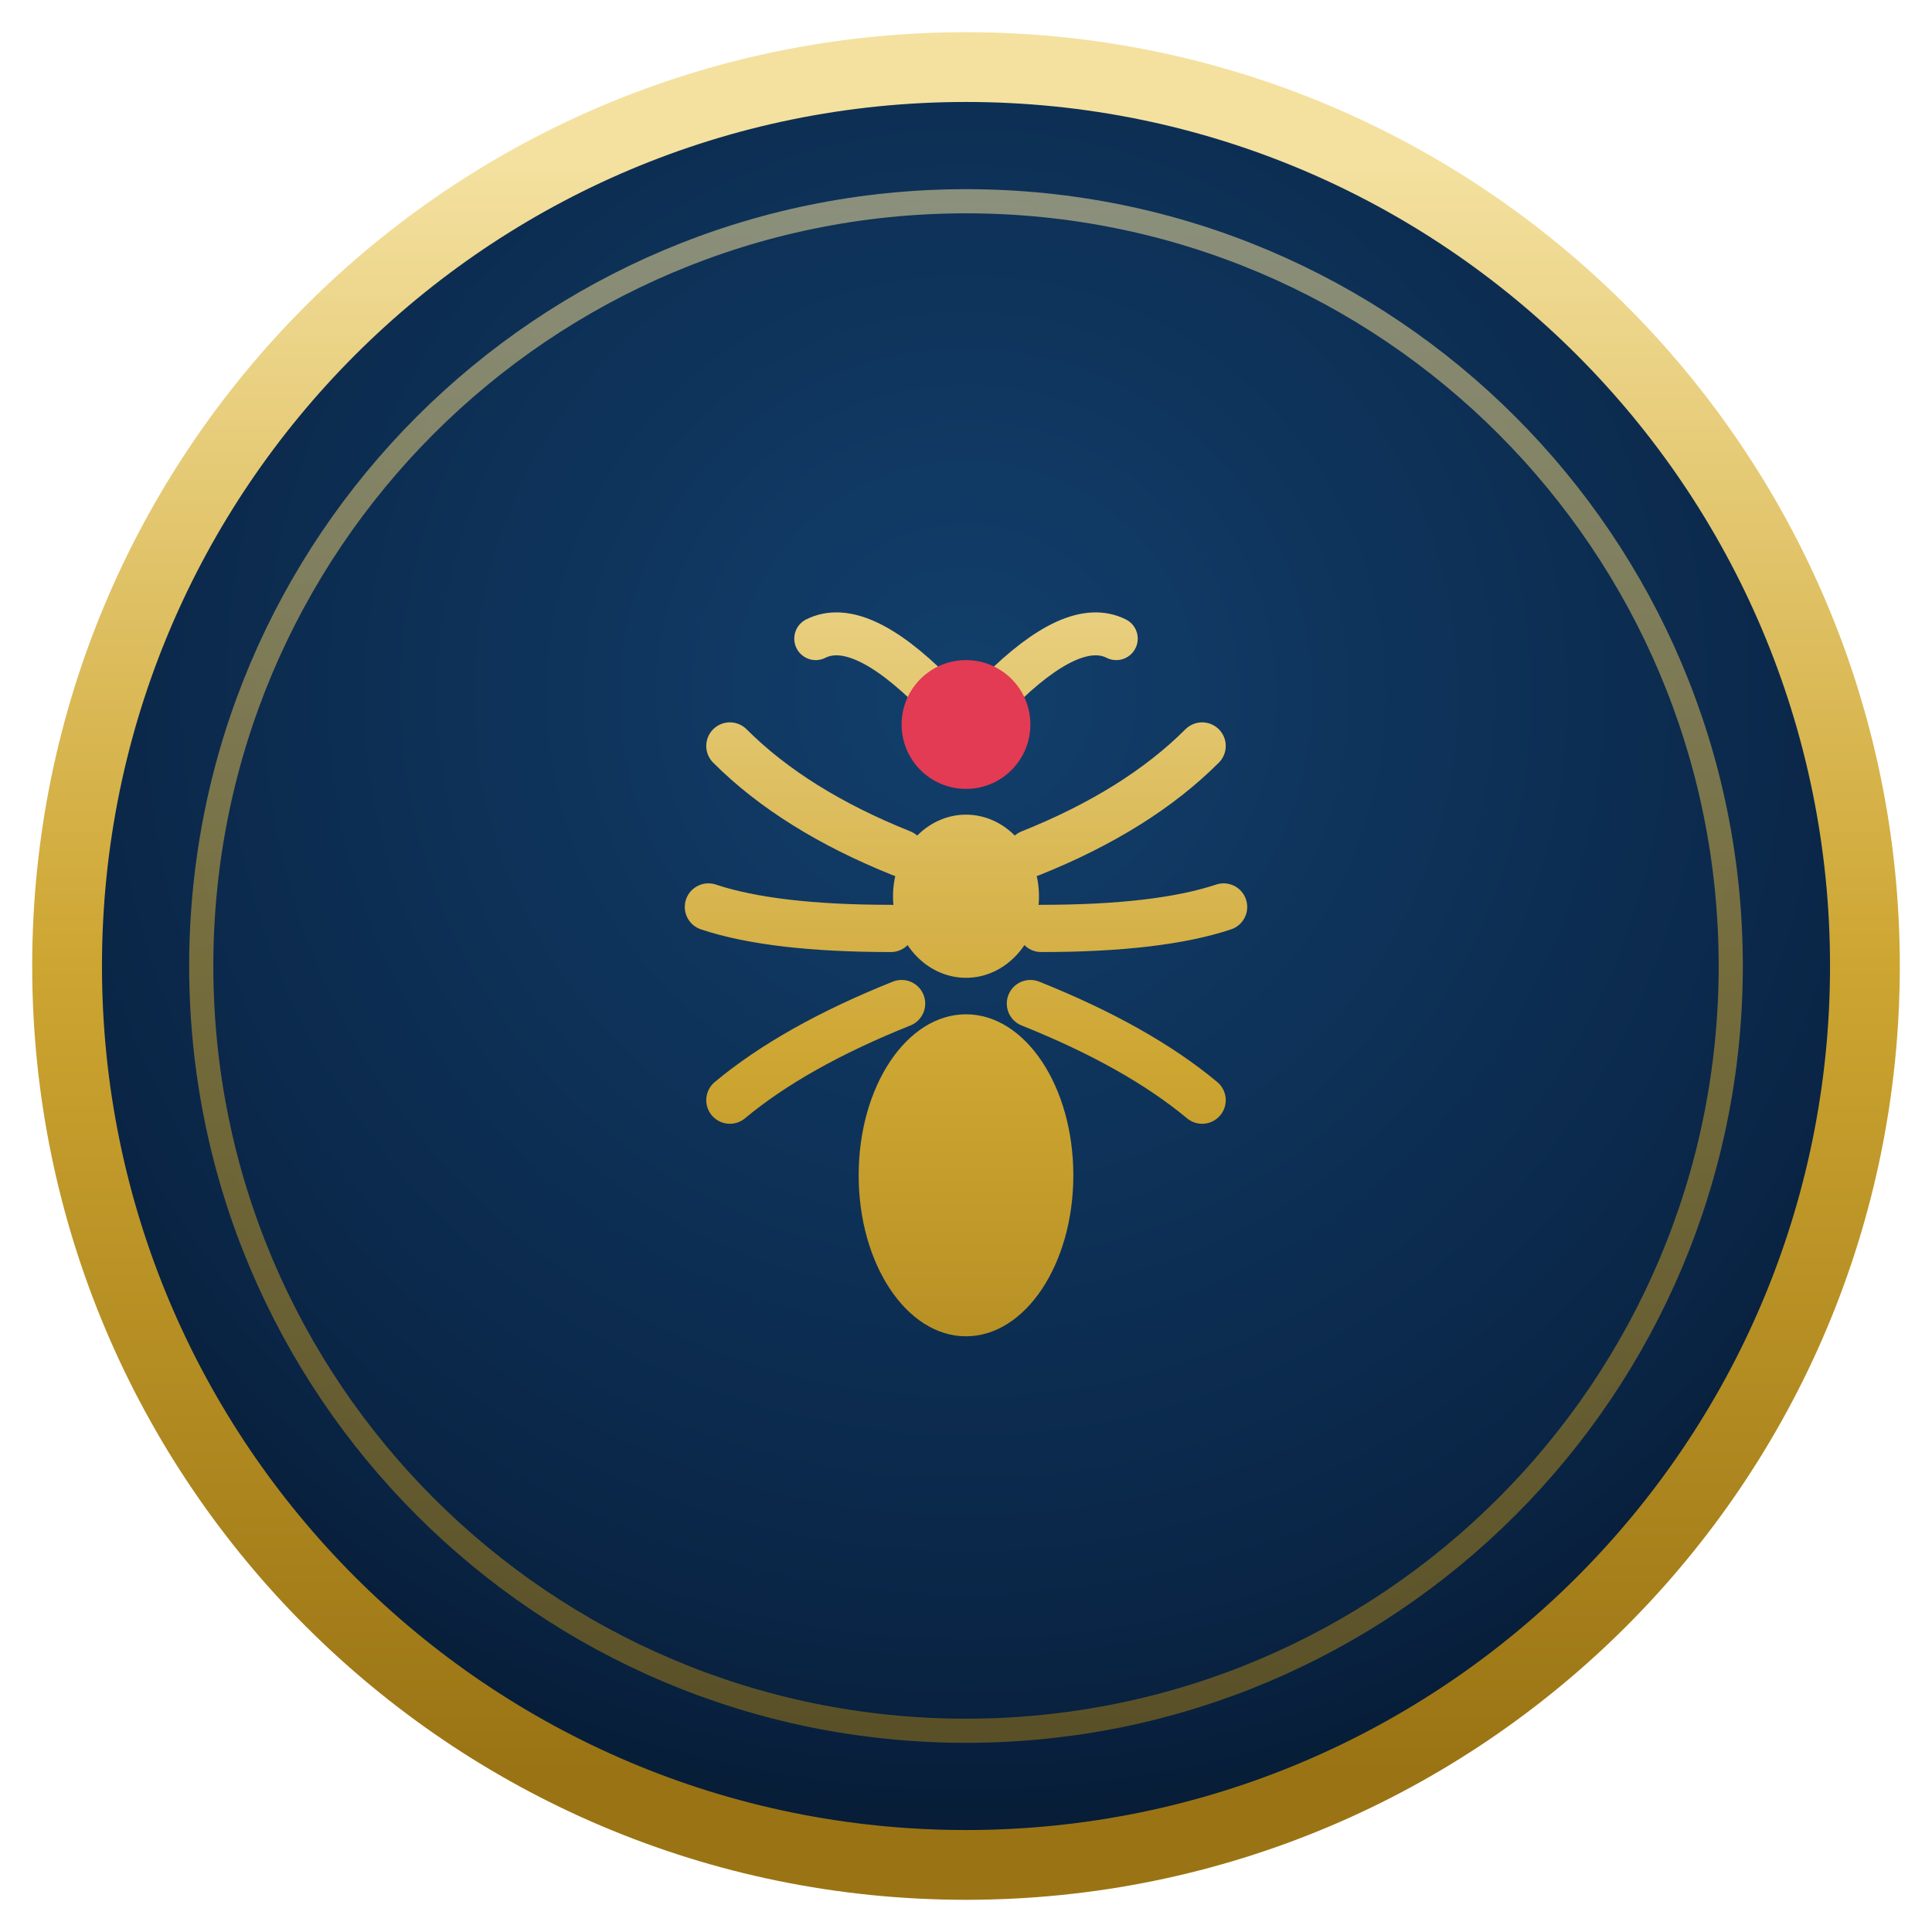
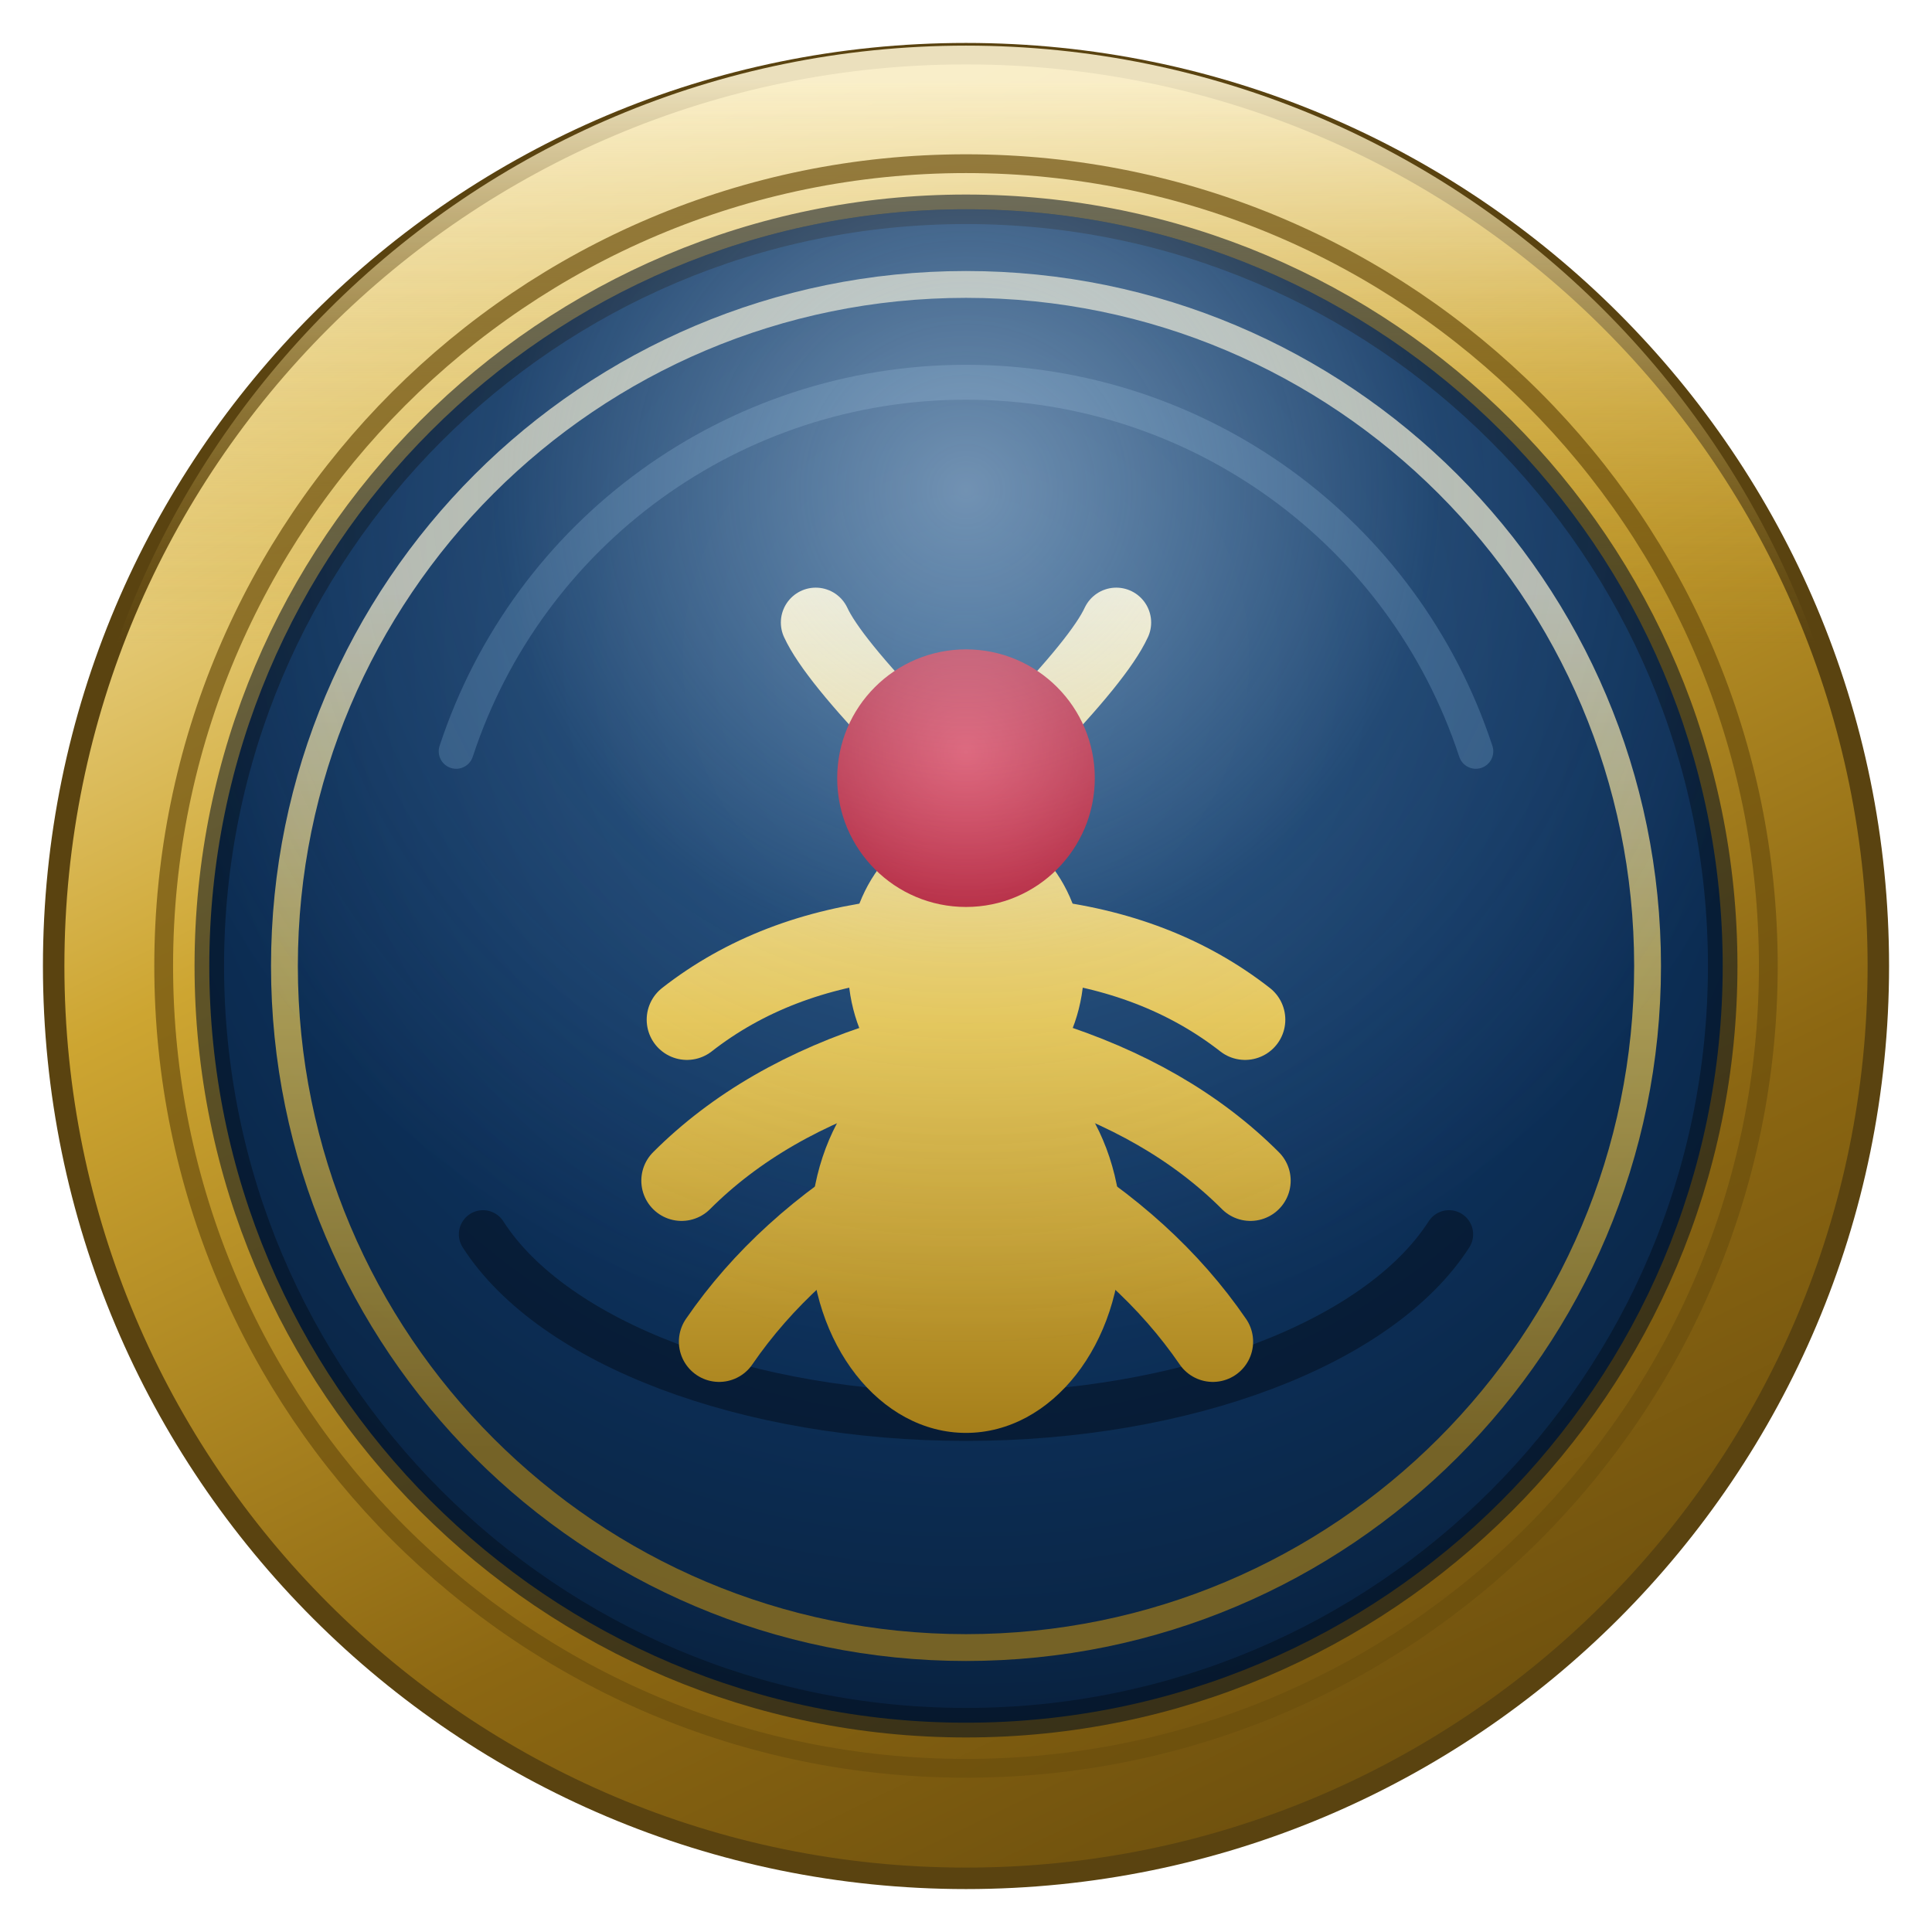
<svg xmlns="http://www.w3.org/2000/svg" viewBox="0 0 72 72" role="img" aria-label="Termite / wood-destroying organism certification seal">
  <defs>
-     <radialGradient id="tm-face" cx="50%" cy="35%" r="72%">
-       <stop offset="0" stop-color="#123f6c" />
-       <stop offset="0.7" stop-color="#0a2647" />
+     <linearGradient id="tm-bezel" x1="20" y1="3" x2="52" y2="69" gradientUnits="userSpaceOnUse">
+       <stop offset="0" stop-color="#f7e7ad" />
+       <stop offset="0.34" stop-color="#cda531" />
+       <stop offset="0.72" stop-color="#8c6712" />
+       <stop offset="1" stop-color="#6b4e0d" />
+     </linearGradient>
+     <linearGradient id="tm-sheen" x1="0" y1="3" x2="0" y2="24" gradientUnits="userSpaceOnUse">
+       <stop offset="0" stop-color="#fbf1cf" />
+       <stop offset="1" stop-color="#cda531" stop-opacity="0" />
+     </linearGradient>
+     <radialGradient id="tm-face" cx="50%" cy="30%" r="82%">
+       <stop offset="0" stop-color="#15477a" />
+       <stop offset="0.45" stop-color="#0e3460" />
+       <stop offset="0.78" stop-color="#0a2647" />
      <stop offset="1" stop-color="#04162c" />
    </radialGradient>
-     <linearGradient id="tm-brass" x1="0" y1="6" x2="0" y2="66" gradientUnits="userSpaceOnUse">
-       <stop offset="0" stop-color="#f4e1a0" />
-       <stop offset="0.5" stop-color="#cda531" />
-       <stop offset="1" stop-color="#9a7414" />
+     <radialGradient id="tm-gloss" cx="50%" cy="19%" r="56%">
+       <stop offset="0" stop-color="#cfe2f3" stop-opacity="0.5" />
+       <stop offset="0.55" stop-color="#cfe2f3" stop-opacity="0.1" />
+       <stop offset="1" stop-color="#cfe2f3" stop-opacity="0" />
+     </radialGradient>
+     <linearGradient id="tm-glyph" x1="0" y1="22" x2="0" y2="54" gradientUnits="userSpaceOnUse">
+       <stop offset="0" stop-color="#fbf1cf" />
+       <stop offset="0.5" stop-color="#e6c552" />
+       <stop offset="1" stop-color="#a37c18" />
    </linearGradient>
+     <radialGradient id="tm-head" cx="50%" cy="40%" r="62%">
+       <stop offset="0" stop-color="#e23b53" />
+       <stop offset="1" stop-color="#b3122b" />
+     </radialGradient>
  </defs>
-   <circle cx="36" cy="36" r="33.5" fill="url(#tm-face)" stroke="url(#tm-brass)" stroke-width="2.6" />
-   <circle cx="36" cy="36" r="28.5" fill="none" stroke="url(#tm-brass)" stroke-width="0.9" opacity="0.55" />
-   <g transform="translate(0 3.8) translate(36 36) scale(.8) translate(-36 -36)">
-     <g fill="none" stroke="url(#tm-brass)" stroke-width="2" stroke-linecap="round">
-       <path d="M34.5 18.5Q31 15 29 16" />
-       <path d="M37.5 18.5Q41 15 43 16" />
-     </g>
-     <g fill="none" stroke="url(#tm-brass)" stroke-width="2.2" stroke-linecap="round">
-       <path d="M33 26Q28 24 25 21" />
-       <path d="M32.5 29.5Q27 29.5 24 28.5" />
-       <path d="M33 33Q28 35 25 37.5" />
-       <path d="M39 26Q44 24 47 21" />
-       <path d="M39.5 29.5Q45 29.5 48 28.5" />
-       <path d="M39 33Q44 35 47 37.5" />
-     </g>
-     <ellipse cx="36" cy="28" rx="3.4" ry="3.8" fill="url(#tm-brass)" />
-     <ellipse cx="36" cy="41" rx="5" ry="7.5" fill="url(#tm-brass)" />
-     <circle cx="36" cy="20" r="3" fill="#e23b53" />
+   <circle cx="36" cy="36" r="34.4" fill="#5a4310" />
+   <circle cx="36" cy="36" r="33.6" fill="url(#tm-bezel)" />
+   <circle cx="36" cy="35.3" r="33.6" fill="url(#tm-sheen)" opacity="0.9" />
+   <circle cx="36" cy="36" r="28.2" fill="url(#tm-face)" />
+   <circle cx="36" cy="36" r="29.9" fill="none" stroke="#6b4e0d" stroke-width="0.7" opacity="0.7" />
+   <circle cx="36" cy="36" r="25.4" fill="none" stroke="url(#tm-glyph)" stroke-width="1" opacity="0.7" />
+   <circle cx="36" cy="36" r="28.2" fill="none" stroke="#04101f" stroke-width="1.1" opacity="0.55" />
+   <path d="M17 28a20 20 0 0 1 38 0" fill="none" stroke="#5b86b0" stroke-width="1.3" opacity="0.4" stroke-linecap="round" />
+   <path d="M18 46a19 10 0 0 0 36 0" fill="none" stroke="#020c1a" stroke-width="1.8" opacity="0.5" stroke-linecap="round" />
+   <g fill="none" stroke="url(#tm-glyph)" stroke-width="3" stroke-linecap="round">
+     <path d="M33.4 35Q28.8 35.5 25.6 38" />
+     <path d="M38.6 35Q43.2 35.5 46.4 38" />
+     <path d="M33.2 39.5Q28.4 41 25.4 44" />
+     <path d="M38.8 39.5Q43.6 41 46.6 44" />
+     <path d="M33.4 44Q29.2 46.5 26.8 50" />
+     <path d="M38.6 44Q42.8 46.5 45.2 50" />
  </g>
+   <g fill="none" stroke="url(#tm-glyph)" stroke-width="2.6" stroke-linecap="round">
+     <path d="M33.8 27.4Q31 24.5 30.4 23.2" />
+     <path d="M38.2 27.4Q41 24.5 41.6 23.2" />
+   </g>
+   <ellipse cx="36" cy="36" rx="4.4" ry="5.4" fill="url(#tm-glyph)" />
+   <ellipse cx="36" cy="46" rx="5.8" ry="7.4" fill="url(#tm-glyph)" />
+   <circle cx="36" cy="29" r="4.8" fill="url(#tm-head)" />
+   <circle cx="36" cy="36" r="28.2" fill="url(#tm-gloss)" />
</svg>
